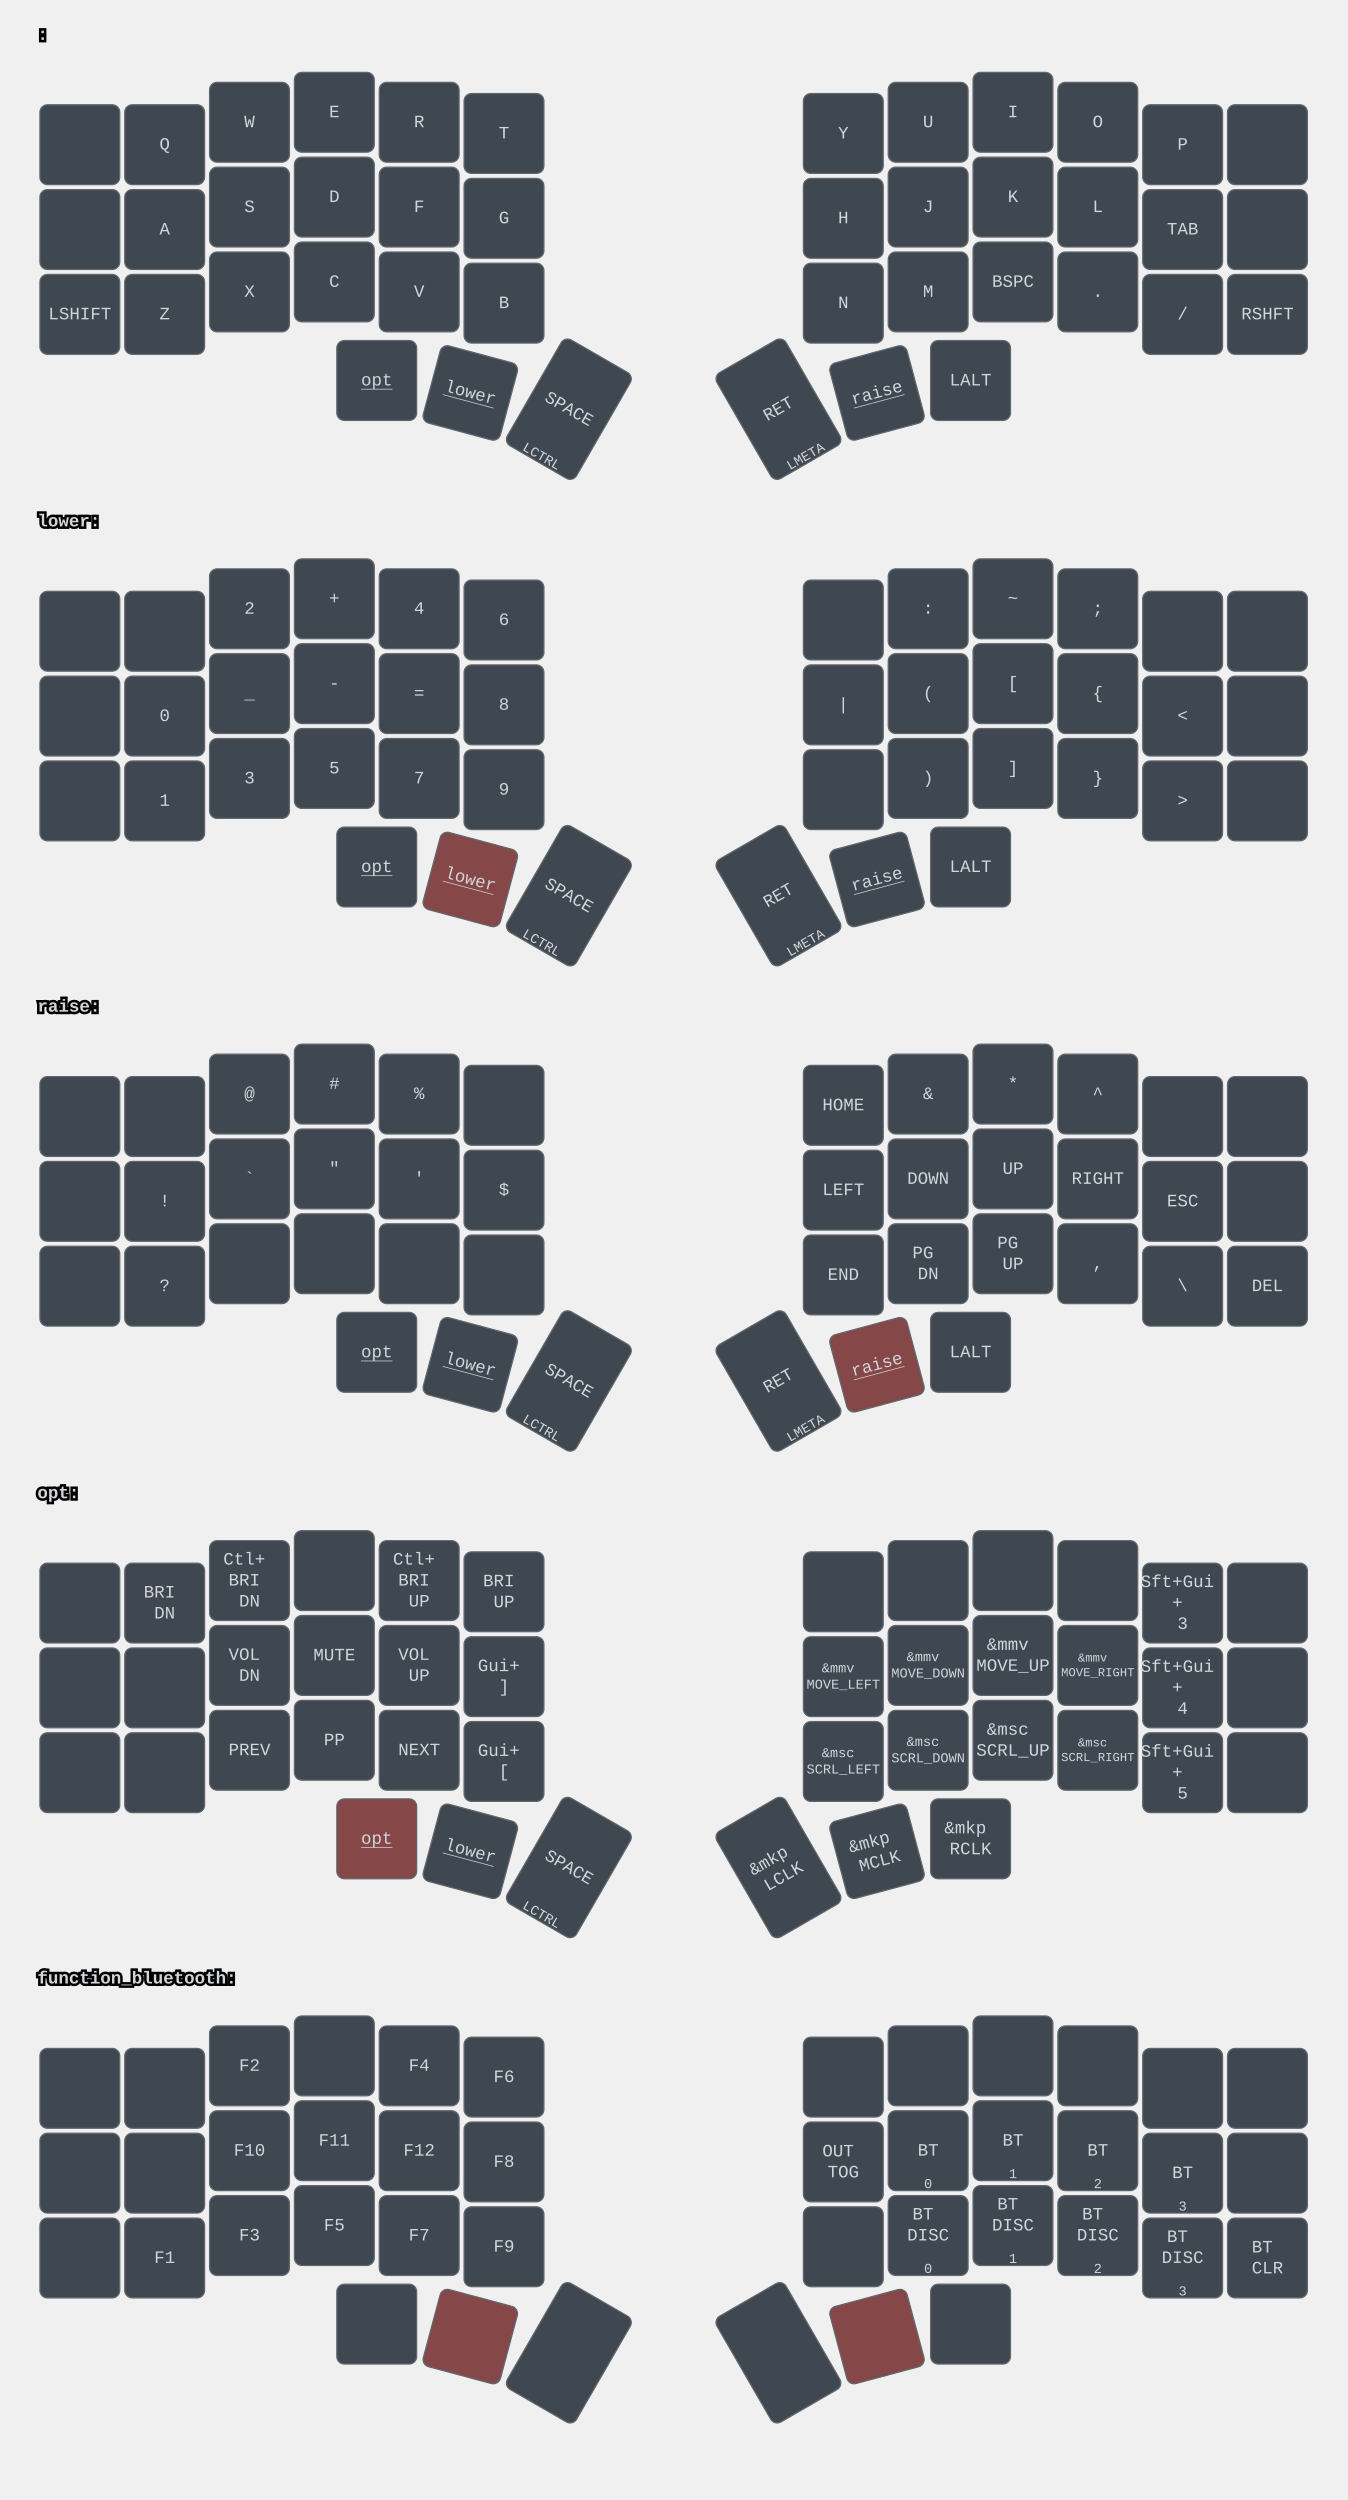
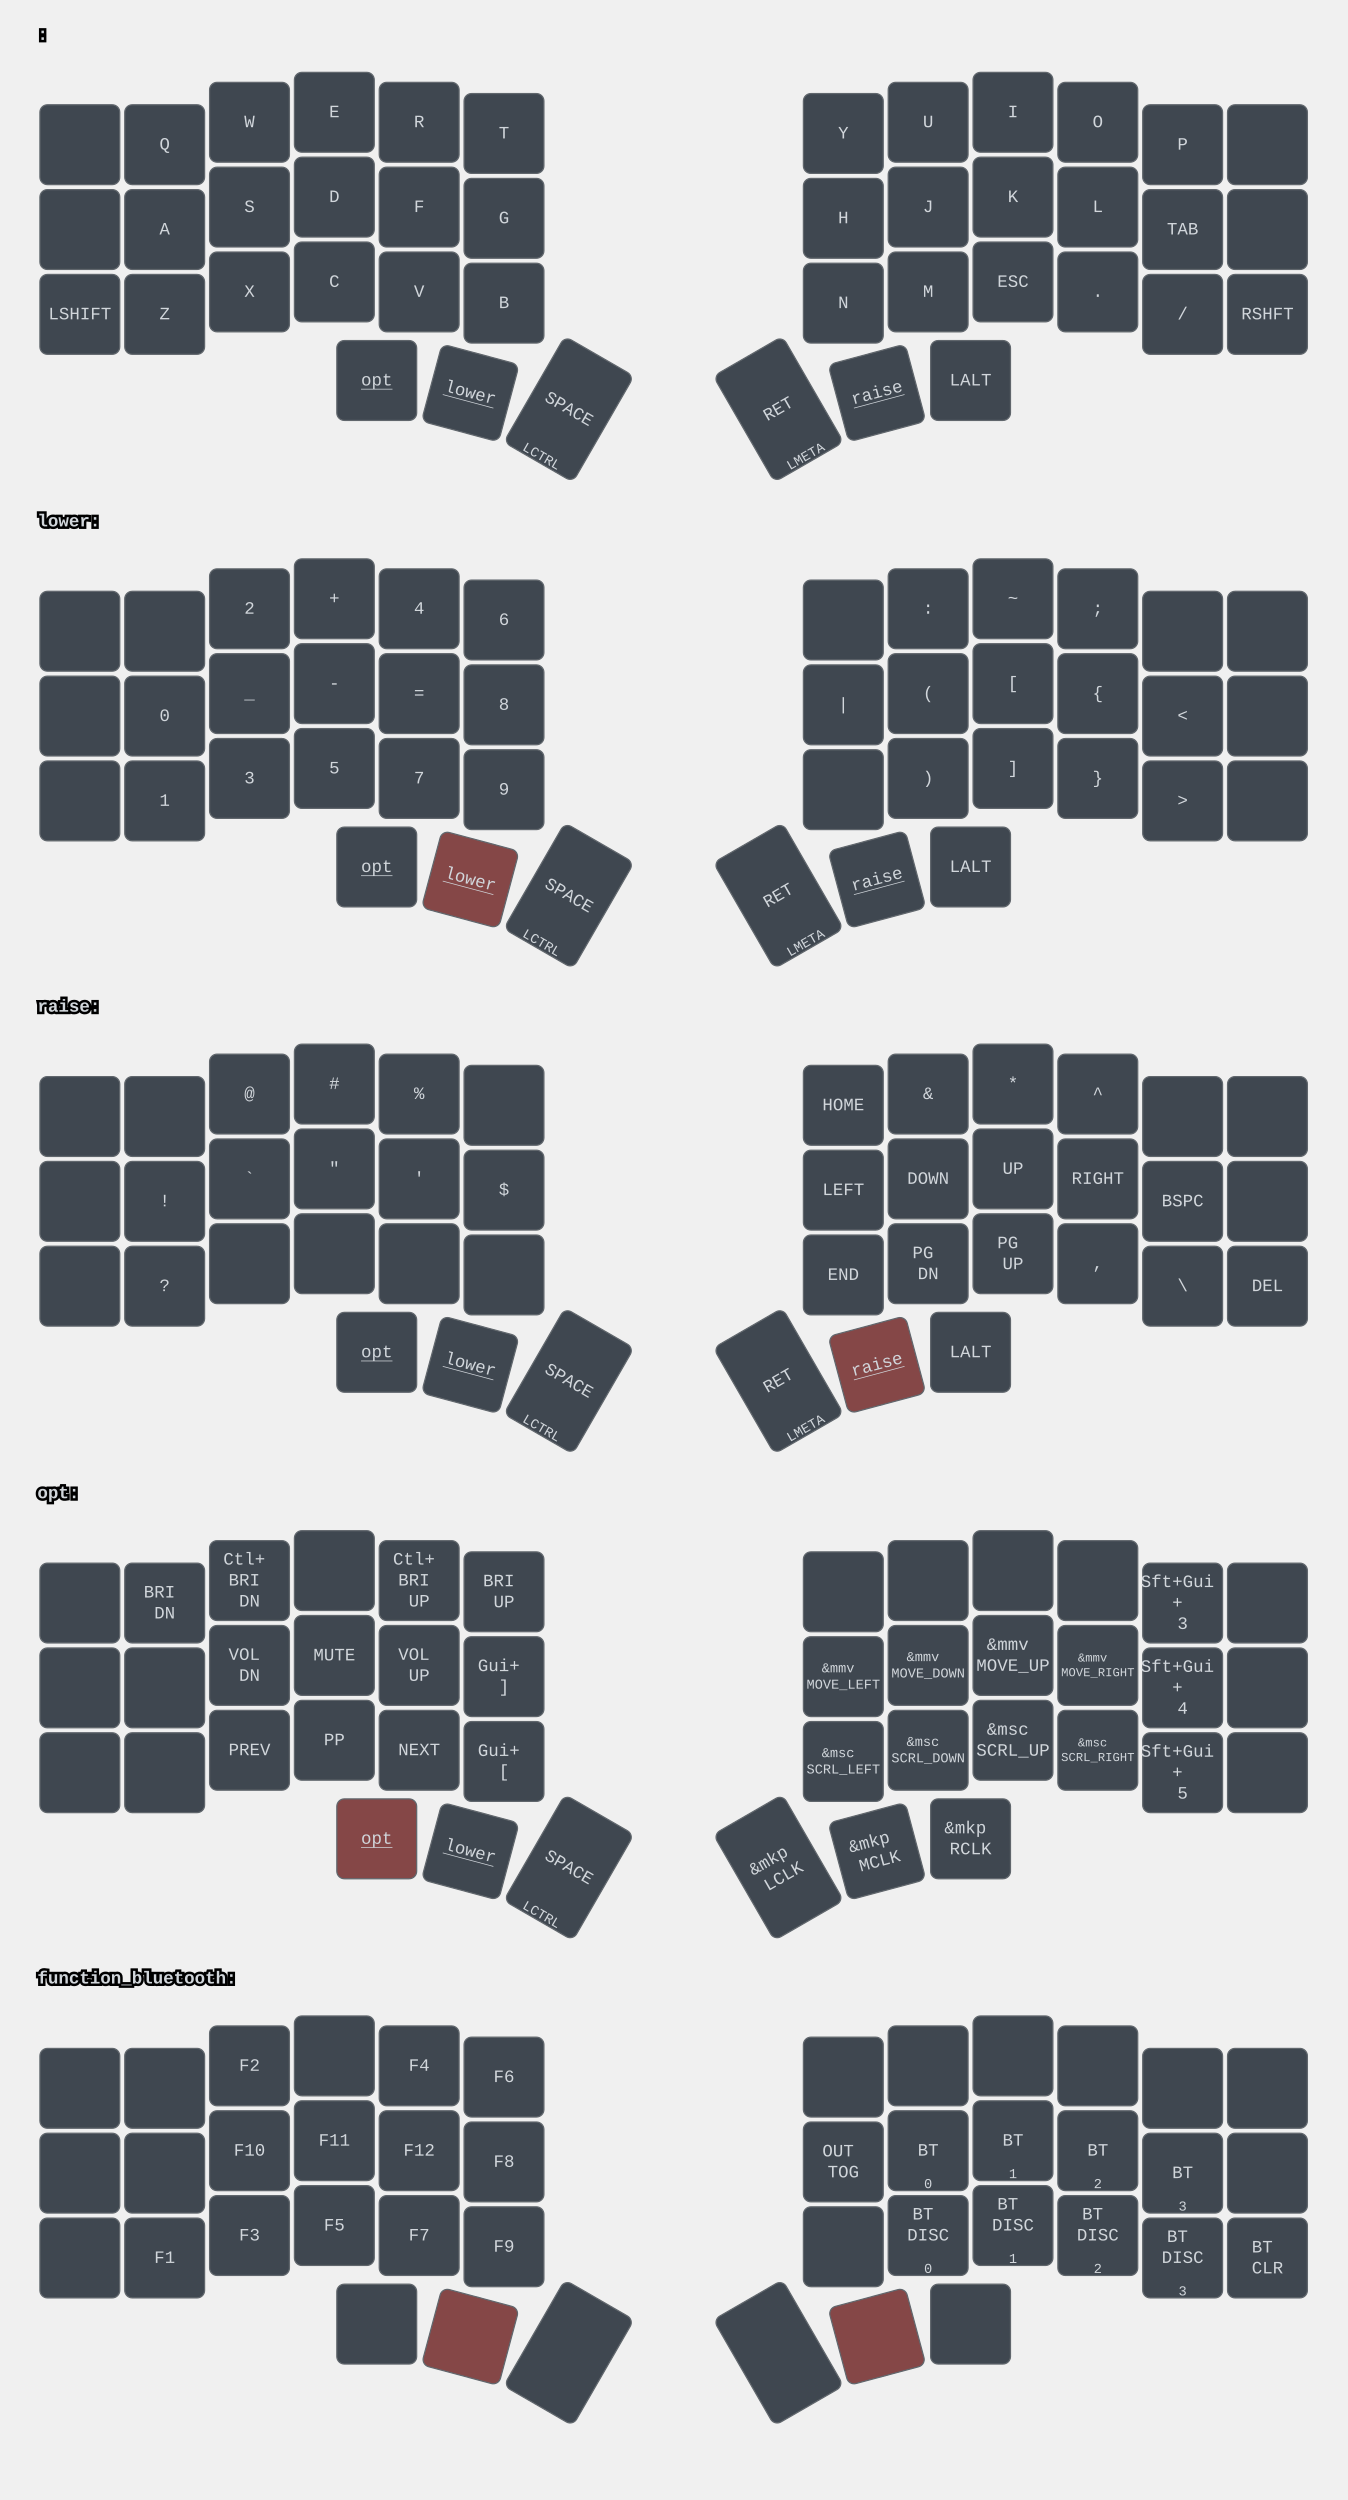
<svg xmlns="http://www.w3.org/2000/svg" width="1080" height="2004" viewBox="0 0 1080 2004" class="keymap">
  <style>/* inherit to force styles through use tags */
svg path {
    fill: inherit;
}

/* font and background color specifications */
svg.keymap {
    font-family: SFMono-Regular,Consolas,Liberation Mono,Menlo,monospace;
    font-size: 14px;
    font-kerning: normal;
    text-rendering: optimizeLegibility;
    fill: #24292e;
}

/* default key styling */
rect.key {
    fill: #f6f8fa;
}

rect.key, rect.combo {
    stroke: #c9cccf;
    stroke-width: 1;
}

/* default key side styling, only used is draw_key_sides is set */
rect.side {
    filter: brightness(90%);
}

/* color accent for combo boxes */
rect.combo, rect.combo-separate {
    fill: #cdf;
}

/* color accent for held keys */
rect.held, rect.combo.held {
    fill: #fdd;
}

/* color accent for ghost (optional) keys */
rect.ghost, rect.combo.ghost {
    stroke-dasharray: 4, 4;
    stroke-width: 2;
}

text {
    text-anchor: middle;
    dominant-baseline: middle;
}

/* styling for layer labels */
text.label {
    font-weight: bold;
    text-anchor: start;
    stroke: white;
    stroke-width: 4;
    paint-order: stroke;
}

/* styling for optional footer */
text.footer {
    text-anchor: end;
    dominant-baseline: auto;
    stroke: white;
    stroke-width: 4;
    paint-order: stroke;
}

/* styling for combo tap, and key non-tap label text */
text.combo, text.hold, text.shifted, text.left, text.right {
    font-size: 11px;
}

text.hold {
    text-anchor: middle;
    dominant-baseline: auto;
}

text.shifted {
    text-anchor: middle;
    dominant-baseline: hanging;
}

text.left {
    text-anchor: start;
}

text.right {
    text-anchor: end;
}

text.layer-activator {
    text-decoration: underline;
}

/* styling for hold/shifted label text in combo box */
text.combo.hold, text.combo.shifted, text.combo.left, text.combo.right {
    font-size: 8px;
}

/* lighter symbol for transparent keys */
text.trans {
    fill: #7b7e81;
}

/* styling for combo dendrons */
path.combo {
    stroke-width: 1;
    stroke: gray;
    fill: none;
}

/* Start Tabler Icons Cleanup */
/* cannot use height/width with glyphs */
.icon-tabler &gt; path {
    fill: inherit;
    stroke: inherit;
    stroke-width: 2;
}
/* hide tabler's default box */
.icon-tabler &gt; path[stroke="none"][fill="none"] {
    visibility: hidden;
}
/* End Tabler Icons Cleanup */

svg.keymap { fill: #d1d6db; }
rect.key { fill: #3f4750; }
rect.key, rect.combo { stroke: #60666c; }
rect.combo, rect.combo-separate { fill: #1f3d7a; }
rect.held, rect.combo.held { fill: #854747; }
text.label, text.footer { stroke: black; }
text.trans { fill: #7e8184; }
path.combo { stroke: #7f7f7f; }
</style>
  <g transform="translate(30, 0)" class="layer- ">
    <text x="0" y="28" class="label" id="x_x"> :</text>
    <g transform="translate(0, 56)">
      <g transform="translate(34, 60)" class="key keypos-0">
        <rect rx="6" ry="6" x="-32" y="-32" width="64" height="64" class="key" />
      </g>
      <g transform="translate(102, 60)" class="key keypos-1">
        <rect rx="6" ry="6" x="-32" y="-32" width="64" height="64" class="key" />
        <text x="0" y="0" class="key tap">Q</text>
      </g>
      <g transform="translate(170, 42)" class="key keypos-2">
        <rect rx="6" ry="6" x="-32" y="-32" width="64" height="64" class="key" />
        <text x="0" y="0" class="key tap">W</text>
      </g>
      <g transform="translate(238, 34)" class="key keypos-3">
        <rect rx="6" ry="6" x="-32" y="-32" width="64" height="64" class="key" />
        <text x="0" y="0" class="key tap">E</text>
      </g>
      <g transform="translate(306, 42)" class="key keypos-4">
        <rect rx="6" ry="6" x="-32" y="-32" width="64" height="64" class="key" />
        <text x="0" y="0" class="key tap">R</text>
      </g>
      <g transform="translate(374, 51)" class="key keypos-5">
        <rect rx="6" ry="6" x="-32" y="-32" width="64" height="64" class="key" />
        <text x="0" y="0" class="key tap">T</text>
      </g>
      <g transform="translate(646, 51)" class="key keypos-6">
        <rect rx="6" ry="6" x="-32" y="-32" width="64" height="64" class="key" />
        <text x="0" y="0" class="key tap">Y</text>
      </g>
      <g transform="translate(714, 42)" class="key keypos-7">
        <rect rx="6" ry="6" x="-32" y="-32" width="64" height="64" class="key" />
        <text x="0" y="0" class="key tap">U</text>
      </g>
      <g transform="translate(782, 34)" class="key keypos-8">
        <rect rx="6" ry="6" x="-32" y="-32" width="64" height="64" class="key" />
        <text x="0" y="0" class="key tap">I</text>
      </g>
      <g transform="translate(850, 42)" class="key keypos-9">
        <rect rx="6" ry="6" x="-32" y="-32" width="64" height="64" class="key" />
        <text x="0" y="0" class="key tap">O</text>
      </g>
      <g transform="translate(918, 60)" class="key keypos-10">
        <rect rx="6" ry="6" x="-32" y="-32" width="64" height="64" class="key" />
        <text x="0" y="0" class="key tap">P</text>
      </g>
      <g transform="translate(986, 60)" class="key keypos-11">
        <rect rx="6" ry="6" x="-32" y="-32" width="64" height="64" class="key" />
      </g>
      <g transform="translate(34, 128)" class="key keypos-12">
        <rect rx="6" ry="6" x="-32" y="-32" width="64" height="64" class="key" />
      </g>
      <g transform="translate(102, 128)" class="key keypos-13">
        <rect rx="6" ry="6" x="-32" y="-32" width="64" height="64" class="key" />
        <text x="0" y="0" class="key tap">A</text>
      </g>
      <g transform="translate(170, 110)" class="key keypos-14">
        <rect rx="6" ry="6" x="-32" y="-32" width="64" height="64" class="key" />
        <text x="0" y="0" class="key tap">S</text>
      </g>
      <g transform="translate(238, 102)" class="key keypos-15">
        <rect rx="6" ry="6" x="-32" y="-32" width="64" height="64" class="key" />
        <text x="0" y="0" class="key tap">D</text>
      </g>
      <g transform="translate(306, 110)" class="key keypos-16">
        <rect rx="6" ry="6" x="-32" y="-32" width="64" height="64" class="key" />
        <text x="0" y="0" class="key tap">F</text>
      </g>
      <g transform="translate(374, 119)" class="key keypos-17">
        <rect rx="6" ry="6" x="-32" y="-32" width="64" height="64" class="key" />
        <text x="0" y="0" class="key tap">G</text>
      </g>
      <g transform="translate(646, 119)" class="key keypos-18">
        <rect rx="6" ry="6" x="-32" y="-32" width="64" height="64" class="key" />
        <text x="0" y="0" class="key tap">H</text>
      </g>
      <g transform="translate(714, 110)" class="key keypos-19">
        <rect rx="6" ry="6" x="-32" y="-32" width="64" height="64" class="key" />
        <text x="0" y="0" class="key tap">J</text>
      </g>
      <g transform="translate(782, 102)" class="key keypos-20">
        <rect rx="6" ry="6" x="-32" y="-32" width="64" height="64" class="key" />
        <text x="0" y="0" class="key tap">K</text>
      </g>
      <g transform="translate(850, 110)" class="key keypos-21">
        <rect rx="6" ry="6" x="-32" y="-32" width="64" height="64" class="key" />
        <text x="0" y="0" class="key tap">L</text>
      </g>
      <g transform="translate(918, 128)" class="key keypos-22">
        <rect rx="6" ry="6" x="-32" y="-32" width="64" height="64" class="key" />
        <text x="0" y="0" class="key tap">TAB</text>
      </g>
      <g transform="translate(986, 128)" class="key keypos-23">
        <rect rx="6" ry="6" x="-32" y="-32" width="64" height="64" class="key" />
      </g>
      <g transform="translate(34, 196)" class="key keypos-24">
        <rect rx="6" ry="6" x="-32" y="-32" width="64" height="64" class="key" />
        <text x="0" y="0" class="key tap">LSHIFT</text>
      </g>
      <g transform="translate(102, 196)" class="key keypos-25">
        <rect rx="6" ry="6" x="-32" y="-32" width="64" height="64" class="key" />
        <text x="0" y="0" class="key tap">Z</text>
      </g>
      <g transform="translate(170, 178)" class="key keypos-26">
        <rect rx="6" ry="6" x="-32" y="-32" width="64" height="64" class="key" />
        <text x="0" y="0" class="key tap">X</text>
      </g>
      <g transform="translate(238, 170)" class="key keypos-27">
        <rect rx="6" ry="6" x="-32" y="-32" width="64" height="64" class="key" />
        <text x="0" y="0" class="key tap">C</text>
      </g>
      <g transform="translate(306, 178)" class="key keypos-28">
        <rect rx="6" ry="6" x="-32" y="-32" width="64" height="64" class="key" />
        <text x="0" y="0" class="key tap">V</text>
      </g>
      <g transform="translate(374, 187)" class="key keypos-29">
        <rect rx="6" ry="6" x="-32" y="-32" width="64" height="64" class="key" />
        <text x="0" y="0" class="key tap">B</text>
      </g>
      <g transform="translate(646, 187)" class="key keypos-30">
        <rect rx="6" ry="6" x="-32" y="-32" width="64" height="64" class="key" />
        <text x="0" y="0" class="key tap">N</text>
      </g>
      <g transform="translate(714, 178)" class="key keypos-31">
        <rect rx="6" ry="6" x="-32" y="-32" width="64" height="64" class="key" />
        <text x="0" y="0" class="key tap">M</text>
      </g>
      <g transform="translate(782, 170)" class="key keypos-32">
        <rect rx="6" ry="6" x="-32" y="-32" width="64" height="64" class="key" />
-         <text x="0" y="0" class="key tap">BSPC</text>
+         <text x="0" y="0" class="key tap">ESC</text>
      </g>
      <g transform="translate(850, 178)" class="key keypos-33">
        <rect rx="6" ry="6" x="-32" y="-32" width="64" height="64" class="key" />
        <text x="0" y="0" class="key tap">.</text>
      </g>
      <g transform="translate(918, 196)" class="key keypos-34">
        <rect rx="6" ry="6" x="-32" y="-32" width="64" height="64" class="key" />
        <text x="0" y="0" class="key tap">/</text>
      </g>
      <g transform="translate(986, 196)" class="key keypos-35">
        <rect rx="6" ry="6" x="-32" y="-32" width="64" height="64" class="key" />
        <text x="0" y="0" class="key tap">RSHFT</text>
      </g>
      <g transform="translate(272, 249)" class="key keypos-36">
        <rect rx="6" ry="6" x="-32" y="-32" width="64" height="64" class="key" />
        <a href="#opt">
          <text x="0" y="0" class="key tap layer-activator">opt</text>
        </a>
      </g>
      <g transform="translate(347, 259) rotate(15.0)" class="key keypos-37">
        <rect rx="6" ry="6" x="-32" y="-32" width="64" height="64" class="key" />
        <a href="#lower">
          <text x="0" y="0" class="key tap layer-activator">lower</text>
        </a>
      </g>
      <g transform="translate(426, 272) rotate(30.0)" class="key keypos-38">
        <rect rx="6" ry="6" x="-32" y="-49" width="64" height="98" class="key" />
        <text x="0" y="0" class="key tap">SPACE</text>
        <text x="0" y="47" class="key hold">LCTRL</text>
      </g>
      <g transform="translate(594, 272) rotate(-30.0)" class="key keypos-39">
        <rect rx="6" ry="6" x="-32" y="-49" width="64" height="98" class="key" />
        <text x="0" y="0" class="key tap">RET</text>
        <text x="0" y="47" class="key hold">LMETA</text>
      </g>
      <g transform="translate(673, 259) rotate(-15.0)" class="key keypos-40">
        <rect rx="6" ry="6" x="-32" y="-32" width="64" height="64" class="key" />
        <a href="#raise">
          <text x="0" y="0" class="key tap layer-activator">raise</text>
        </a>
      </g>
      <g transform="translate(748, 249)" class="key keypos-41">
        <rect rx="6" ry="6" x="-32" y="-32" width="64" height="64" class="key" />
        <text x="0" y="0" class="key tap">LALT</text>
      </g>
    </g>
  </g>
  <g transform="translate(30, 390)" class="layer-lower">
    <text x="0" y="28" class="label" id="lower">lower:</text>
    <g transform="translate(0, 56)">
      <g transform="translate(34, 60)" class="key keypos-0">
        <rect rx="6" ry="6" x="-32" y="-32" width="64" height="64" class="key" />
      </g>
      <g transform="translate(102, 60)" class="key keypos-1">
        <rect rx="6" ry="6" x="-32" y="-32" width="64" height="64" class="key" />
      </g>
      <g transform="translate(170, 42)" class="key keypos-2">
        <rect rx="6" ry="6" x="-32" y="-32" width="64" height="64" class="key" />
        <text x="0" y="0" class="key tap">2</text>
      </g>
      <g transform="translate(238, 34)" class="key keypos-3">
        <rect rx="6" ry="6" x="-32" y="-32" width="64" height="64" class="key" />
        <text x="0" y="0" class="key tap">+</text>
      </g>
      <g transform="translate(306, 42)" class="key keypos-4">
        <rect rx="6" ry="6" x="-32" y="-32" width="64" height="64" class="key" />
        <text x="0" y="0" class="key tap">4</text>
      </g>
      <g transform="translate(374, 51)" class="key keypos-5">
        <rect rx="6" ry="6" x="-32" y="-32" width="64" height="64" class="key" />
        <text x="0" y="0" class="key tap">6</text>
      </g>
      <g transform="translate(646, 51)" class="key keypos-6">
        <rect rx="6" ry="6" x="-32" y="-32" width="64" height="64" class="key" />
      </g>
      <g transform="translate(714, 42)" class="key keypos-7">
        <rect rx="6" ry="6" x="-32" y="-32" width="64" height="64" class="key" />
        <text x="0" y="0" class="key tap">:</text>
      </g>
      <g transform="translate(782, 34)" class="key keypos-8">
        <rect rx="6" ry="6" x="-32" y="-32" width="64" height="64" class="key" />
        <text x="0" y="0" class="key tap">~</text>
      </g>
      <g transform="translate(850, 42)" class="key keypos-9">
        <rect rx="6" ry="6" x="-32" y="-32" width="64" height="64" class="key" />
        <text x="0" y="0" class="key tap">;</text>
      </g>
      <g transform="translate(918, 60)" class="key keypos-10">
        <rect rx="6" ry="6" x="-32" y="-32" width="64" height="64" class="key" />
      </g>
      <g transform="translate(986, 60)" class="key keypos-11">
        <rect rx="6" ry="6" x="-32" y="-32" width="64" height="64" class="key" />
      </g>
      <g transform="translate(34, 128)" class="key keypos-12">
        <rect rx="6" ry="6" x="-32" y="-32" width="64" height="64" class="key" />
      </g>
      <g transform="translate(102, 128)" class="key keypos-13">
        <rect rx="6" ry="6" x="-32" y="-32" width="64" height="64" class="key" />
        <text x="0" y="0" class="key tap">0</text>
      </g>
      <g transform="translate(170, 110)" class="key keypos-14">
        <rect rx="6" ry="6" x="-32" y="-32" width="64" height="64" class="key" />
        <text x="0" y="0" class="key tap">_</text>
      </g>
      <g transform="translate(238, 102)" class="key keypos-15">
        <rect rx="6" ry="6" x="-32" y="-32" width="64" height="64" class="key" />
        <text x="0" y="0" class="key tap">-</text>
      </g>
      <g transform="translate(306, 110)" class="key keypos-16">
        <rect rx="6" ry="6" x="-32" y="-32" width="64" height="64" class="key" />
        <text x="0" y="0" class="key tap">=</text>
      </g>
      <g transform="translate(374, 119)" class="key keypos-17">
        <rect rx="6" ry="6" x="-32" y="-32" width="64" height="64" class="key" />
        <text x="0" y="0" class="key tap">8</text>
      </g>
      <g transform="translate(646, 119)" class="key keypos-18">
        <rect rx="6" ry="6" x="-32" y="-32" width="64" height="64" class="key" />
        <text x="0" y="0" class="key tap">|</text>
      </g>
      <g transform="translate(714, 110)" class="key keypos-19">
        <rect rx="6" ry="6" x="-32" y="-32" width="64" height="64" class="key" />
        <text x="0" y="0" class="key tap">(</text>
      </g>
      <g transform="translate(782, 102)" class="key keypos-20">
        <rect rx="6" ry="6" x="-32" y="-32" width="64" height="64" class="key" />
        <text x="0" y="0" class="key tap">[</text>
      </g>
      <g transform="translate(850, 110)" class="key keypos-21">
        <rect rx="6" ry="6" x="-32" y="-32" width="64" height="64" class="key" />
        <text x="0" y="0" class="key tap">{</text>
      </g>
      <g transform="translate(918, 128)" class="key keypos-22">
        <rect rx="6" ry="6" x="-32" y="-32" width="64" height="64" class="key" />
        <text x="0" y="0" class="key tap">&lt;</text>
      </g>
      <g transform="translate(986, 128)" class="key keypos-23">
        <rect rx="6" ry="6" x="-32" y="-32" width="64" height="64" class="key" />
      </g>
      <g transform="translate(34, 196)" class="key keypos-24">
        <rect rx="6" ry="6" x="-32" y="-32" width="64" height="64" class="key" />
      </g>
      <g transform="translate(102, 196)" class="key keypos-25">
        <rect rx="6" ry="6" x="-32" y="-32" width="64" height="64" class="key" />
        <text x="0" y="0" class="key tap">1</text>
      </g>
      <g transform="translate(170, 178)" class="key keypos-26">
        <rect rx="6" ry="6" x="-32" y="-32" width="64" height="64" class="key" />
        <text x="0" y="0" class="key tap">3</text>
      </g>
      <g transform="translate(238, 170)" class="key keypos-27">
        <rect rx="6" ry="6" x="-32" y="-32" width="64" height="64" class="key" />
        <text x="0" y="0" class="key tap">5</text>
      </g>
      <g transform="translate(306, 178)" class="key keypos-28">
        <rect rx="6" ry="6" x="-32" y="-32" width="64" height="64" class="key" />
        <text x="0" y="0" class="key tap">7</text>
      </g>
      <g transform="translate(374, 187)" class="key keypos-29">
        <rect rx="6" ry="6" x="-32" y="-32" width="64" height="64" class="key" />
        <text x="0" y="0" class="key tap">9</text>
      </g>
      <g transform="translate(646, 187)" class="key keypos-30">
        <rect rx="6" ry="6" x="-32" y="-32" width="64" height="64" class="key" />
      </g>
      <g transform="translate(714, 178)" class="key keypos-31">
        <rect rx="6" ry="6" x="-32" y="-32" width="64" height="64" class="key" />
        <text x="0" y="0" class="key tap">)</text>
      </g>
      <g transform="translate(782, 170)" class="key keypos-32">
        <rect rx="6" ry="6" x="-32" y="-32" width="64" height="64" class="key" />
        <text x="0" y="0" class="key tap">]</text>
      </g>
      <g transform="translate(850, 178)" class="key keypos-33">
        <rect rx="6" ry="6" x="-32" y="-32" width="64" height="64" class="key" />
        <text x="0" y="0" class="key tap">}</text>
      </g>
      <g transform="translate(918, 196)" class="key keypos-34">
        <rect rx="6" ry="6" x="-32" y="-32" width="64" height="64" class="key" />
        <text x="0" y="0" class="key tap">&gt;</text>
      </g>
      <g transform="translate(986, 196)" class="key keypos-35">
        <rect rx="6" ry="6" x="-32" y="-32" width="64" height="64" class="key" />
      </g>
      <g transform="translate(272, 249)" class="key keypos-36">
        <rect rx="6" ry="6" x="-32" y="-32" width="64" height="64" class="key" />
        <a href="#opt">
          <text x="0" y="0" class="key tap layer-activator">opt</text>
        </a>
      </g>
      <g transform="translate(347, 259) rotate(15.0)" class="key held keypos-37">
        <rect rx="6" ry="6" x="-32" y="-32" width="64" height="64" class="key held" />
        <a href="#lower">
          <text x="0" y="0" class="key held tap layer-activator">lower</text>
        </a>
      </g>
      <g transform="translate(426, 272) rotate(30.0)" class="key keypos-38">
        <rect rx="6" ry="6" x="-32" y="-49" width="64" height="98" class="key" />
        <text x="0" y="0" class="key tap">SPACE</text>
        <text x="0" y="47" class="key hold">LCTRL</text>
      </g>
      <g transform="translate(594, 272) rotate(-30.0)" class="key keypos-39">
        <rect rx="6" ry="6" x="-32" y="-49" width="64" height="98" class="key" />
        <text x="0" y="0" class="key tap">RET</text>
        <text x="0" y="47" class="key hold">LMETA</text>
      </g>
      <g transform="translate(673, 259) rotate(-15.0)" class="key keypos-40">
        <rect rx="6" ry="6" x="-32" y="-32" width="64" height="64" class="key" />
        <a href="#raise">
          <text x="0" y="0" class="key tap layer-activator">raise</text>
        </a>
      </g>
      <g transform="translate(748, 249)" class="key keypos-41">
        <rect rx="6" ry="6" x="-32" y="-32" width="64" height="64" class="key" />
        <text x="0" y="0" class="key tap">LALT</text>
      </g>
    </g>
  </g>
  <g transform="translate(30, 779)" class="layer-raise">
    <text x="0" y="28" class="label" id="raise">raise:</text>
    <g transform="translate(0, 56)">
      <g transform="translate(34, 60)" class="key keypos-0">
        <rect rx="6" ry="6" x="-32" y="-32" width="64" height="64" class="key" />
      </g>
      <g transform="translate(102, 60)" class="key keypos-1">
        <rect rx="6" ry="6" x="-32" y="-32" width="64" height="64" class="key" />
      </g>
      <g transform="translate(170, 42)" class="key keypos-2">
        <rect rx="6" ry="6" x="-32" y="-32" width="64" height="64" class="key" />
        <text x="0" y="0" class="key tap">@</text>
      </g>
      <g transform="translate(238, 34)" class="key keypos-3">
        <rect rx="6" ry="6" x="-32" y="-32" width="64" height="64" class="key" />
        <text x="0" y="0" class="key tap">#</text>
      </g>
      <g transform="translate(306, 42)" class="key keypos-4">
        <rect rx="6" ry="6" x="-32" y="-32" width="64" height="64" class="key" />
        <text x="0" y="0" class="key tap">%</text>
      </g>
      <g transform="translate(374, 51)" class="key keypos-5">
        <rect rx="6" ry="6" x="-32" y="-32" width="64" height="64" class="key" />
      </g>
      <g transform="translate(646, 51)" class="key keypos-6">
        <rect rx="6" ry="6" x="-32" y="-32" width="64" height="64" class="key" />
        <text x="0" y="0" class="key tap">HOME</text>
      </g>
      <g transform="translate(714, 42)" class="key keypos-7">
        <rect rx="6" ry="6" x="-32" y="-32" width="64" height="64" class="key" />
        <text x="0" y="0" class="key tap">&amp;</text>
      </g>
      <g transform="translate(782, 34)" class="key keypos-8">
        <rect rx="6" ry="6" x="-32" y="-32" width="64" height="64" class="key" />
        <text x="0" y="0" class="key tap">*</text>
      </g>
      <g transform="translate(850, 42)" class="key keypos-9">
        <rect rx="6" ry="6" x="-32" y="-32" width="64" height="64" class="key" />
        <text x="0" y="0" class="key tap">^</text>
      </g>
      <g transform="translate(918, 60)" class="key keypos-10">
        <rect rx="6" ry="6" x="-32" y="-32" width="64" height="64" class="key" />
      </g>
      <g transform="translate(986, 60)" class="key keypos-11">
        <rect rx="6" ry="6" x="-32" y="-32" width="64" height="64" class="key" />
      </g>
      <g transform="translate(34, 128)" class="key keypos-12">
        <rect rx="6" ry="6" x="-32" y="-32" width="64" height="64" class="key" />
      </g>
      <g transform="translate(102, 128)" class="key keypos-13">
        <rect rx="6" ry="6" x="-32" y="-32" width="64" height="64" class="key" />
        <text x="0" y="0" class="key tap">!</text>
      </g>
      <g transform="translate(170, 110)" class="key keypos-14">
        <rect rx="6" ry="6" x="-32" y="-32" width="64" height="64" class="key" />
        <text x="0" y="0" class="key tap">`</text>
      </g>
      <g transform="translate(238, 102)" class="key keypos-15">
        <rect rx="6" ry="6" x="-32" y="-32" width="64" height="64" class="key" />
        <text x="0" y="0" class="key tap">"</text>
      </g>
      <g transform="translate(306, 110)" class="key keypos-16">
        <rect rx="6" ry="6" x="-32" y="-32" width="64" height="64" class="key" />
        <text x="0" y="0" class="key tap">'</text>
      </g>
      <g transform="translate(374, 119)" class="key keypos-17">
        <rect rx="6" ry="6" x="-32" y="-32" width="64" height="64" class="key" />
        <text x="0" y="0" class="key tap">$</text>
      </g>
      <g transform="translate(646, 119)" class="key keypos-18">
        <rect rx="6" ry="6" x="-32" y="-32" width="64" height="64" class="key" />
        <text x="0" y="0" class="key tap">LEFT</text>
      </g>
      <g transform="translate(714, 110)" class="key keypos-19">
        <rect rx="6" ry="6" x="-32" y="-32" width="64" height="64" class="key" />
        <text x="0" y="0" class="key tap">DOWN</text>
      </g>
      <g transform="translate(782, 102)" class="key keypos-20">
        <rect rx="6" ry="6" x="-32" y="-32" width="64" height="64" class="key" />
        <text x="0" y="0" class="key tap">UP</text>
      </g>
      <g transform="translate(850, 110)" class="key keypos-21">
        <rect rx="6" ry="6" x="-32" y="-32" width="64" height="64" class="key" />
        <text x="0" y="0" class="key tap">RIGHT</text>
      </g>
      <g transform="translate(918, 128)" class="key keypos-22">
        <rect rx="6" ry="6" x="-32" y="-32" width="64" height="64" class="key" />
-         <text x="0" y="0" class="key tap">ESC</text>
+         <text x="0" y="0" class="key tap">BSPC</text>
      </g>
      <g transform="translate(986, 128)" class="key keypos-23">
        <rect rx="6" ry="6" x="-32" y="-32" width="64" height="64" class="key" />
      </g>
      <g transform="translate(34, 196)" class="key keypos-24">
        <rect rx="6" ry="6" x="-32" y="-32" width="64" height="64" class="key" />
      </g>
      <g transform="translate(102, 196)" class="key keypos-25">
        <rect rx="6" ry="6" x="-32" y="-32" width="64" height="64" class="key" />
        <text x="0" y="0" class="key tap">?</text>
      </g>
      <g transform="translate(170, 178)" class="key keypos-26">
        <rect rx="6" ry="6" x="-32" y="-32" width="64" height="64" class="key" />
      </g>
      <g transform="translate(238, 170)" class="key keypos-27">
        <rect rx="6" ry="6" x="-32" y="-32" width="64" height="64" class="key" />
      </g>
      <g transform="translate(306, 178)" class="key keypos-28">
        <rect rx="6" ry="6" x="-32" y="-32" width="64" height="64" class="key" />
      </g>
      <g transform="translate(374, 187)" class="key keypos-29">
        <rect rx="6" ry="6" x="-32" y="-32" width="64" height="64" class="key" />
      </g>
      <g transform="translate(646, 187)" class="key keypos-30">
        <rect rx="6" ry="6" x="-32" y="-32" width="64" height="64" class="key" />
        <text x="0" y="0" class="key tap">END</text>
      </g>
      <g transform="translate(714, 178)" class="key keypos-31">
        <rect rx="6" ry="6" x="-32" y="-32" width="64" height="64" class="key" />
        <text x="0" y="0" class="key tap">
          <tspan x="0" dy="-0.6em">PG</tspan>
          <tspan x="0" dy="1.2em">DN</tspan>
        </text>
      </g>
      <g transform="translate(782, 170)" class="key keypos-32">
        <rect rx="6" ry="6" x="-32" y="-32" width="64" height="64" class="key" />
        <text x="0" y="0" class="key tap">
          <tspan x="0" dy="-0.6em">PG</tspan>
          <tspan x="0" dy="1.2em">UP</tspan>
        </text>
      </g>
      <g transform="translate(850, 178)" class="key keypos-33">
        <rect rx="6" ry="6" x="-32" y="-32" width="64" height="64" class="key" />
        <text x="0" y="0" class="key tap">,</text>
      </g>
      <g transform="translate(918, 196)" class="key keypos-34">
        <rect rx="6" ry="6" x="-32" y="-32" width="64" height="64" class="key" />
        <text x="0" y="0" class="key tap">\</text>
      </g>
      <g transform="translate(986, 196)" class="key keypos-35">
        <rect rx="6" ry="6" x="-32" y="-32" width="64" height="64" class="key" />
        <text x="0" y="0" class="key tap">DEL</text>
      </g>
      <g transform="translate(272, 249)" class="key keypos-36">
        <rect rx="6" ry="6" x="-32" y="-32" width="64" height="64" class="key" />
        <a href="#opt">
          <text x="0" y="0" class="key tap layer-activator">opt</text>
        </a>
      </g>
      <g transform="translate(347, 259) rotate(15.0)" class="key keypos-37">
        <rect rx="6" ry="6" x="-32" y="-32" width="64" height="64" class="key" />
        <a href="#lower">
          <text x="0" y="0" class="key tap layer-activator">lower</text>
        </a>
      </g>
      <g transform="translate(426, 272) rotate(30.0)" class="key keypos-38">
        <rect rx="6" ry="6" x="-32" y="-49" width="64" height="98" class="key" />
        <text x="0" y="0" class="key tap">SPACE</text>
        <text x="0" y="47" class="key hold">LCTRL</text>
      </g>
      <g transform="translate(594, 272) rotate(-30.0)" class="key keypos-39">
        <rect rx="6" ry="6" x="-32" y="-49" width="64" height="98" class="key" />
        <text x="0" y="0" class="key tap">RET</text>
        <text x="0" y="47" class="key hold">LMETA</text>
      </g>
      <g transform="translate(673, 259) rotate(-15.0)" class="key held keypos-40">
        <rect rx="6" ry="6" x="-32" y="-32" width="64" height="64" class="key held" />
        <a href="#raise">
          <text x="0" y="0" class="key held tap layer-activator">raise</text>
        </a>
      </g>
      <g transform="translate(748, 249)" class="key keypos-41">
        <rect rx="6" ry="6" x="-32" y="-32" width="64" height="64" class="key" />
        <text x="0" y="0" class="key tap">LALT</text>
      </g>
    </g>
  </g>
  <g transform="translate(30, 1169)" class="layer-opt">
    <text x="0" y="28" class="label" id="opt">opt:</text>
    <g transform="translate(0, 56)">
      <g transform="translate(34, 60)" class="key keypos-0">
        <rect rx="6" ry="6" x="-32" y="-32" width="64" height="64" class="key" />
      </g>
      <g transform="translate(102, 60)" class="key keypos-1">
        <rect rx="6" ry="6" x="-32" y="-32" width="64" height="64" class="key" />
        <text x="0" y="0" class="key tap">
          <tspan x="0" dy="-0.6em">BRI</tspan>
          <tspan x="0" dy="1.2em">DN</tspan>
        </text>
      </g>
      <g transform="translate(170, 42)" class="key keypos-2">
        <rect rx="6" ry="6" x="-32" y="-32" width="64" height="64" class="key" />
        <text x="0" y="0" class="key tap">
          <tspan x="0" dy="-1.2em">Ctl+</tspan>
          <tspan x="0" dy="1.2em">BRI</tspan>
          <tspan x="0" dy="1.2em">DN</tspan>
        </text>
      </g>
      <g transform="translate(238, 34)" class="key keypos-3">
        <rect rx="6" ry="6" x="-32" y="-32" width="64" height="64" class="key" />
      </g>
      <g transform="translate(306, 42)" class="key keypos-4">
        <rect rx="6" ry="6" x="-32" y="-32" width="64" height="64" class="key" />
        <text x="0" y="0" class="key tap">
          <tspan x="0" dy="-1.2em">Ctl+</tspan>
          <tspan x="0" dy="1.2em">BRI</tspan>
          <tspan x="0" dy="1.2em">UP</tspan>
        </text>
      </g>
      <g transform="translate(374, 51)" class="key keypos-5">
        <rect rx="6" ry="6" x="-32" y="-32" width="64" height="64" class="key" />
        <text x="0" y="0" class="key tap">
          <tspan x="0" dy="-0.6em">BRI</tspan>
          <tspan x="0" dy="1.2em">UP</tspan>
        </text>
      </g>
      <g transform="translate(646, 51)" class="key keypos-6">
        <rect rx="6" ry="6" x="-32" y="-32" width="64" height="64" class="key" />
      </g>
      <g transform="translate(714, 42)" class="key keypos-7">
        <rect rx="6" ry="6" x="-32" y="-32" width="64" height="64" class="key" />
      </g>
      <g transform="translate(782, 34)" class="key keypos-8">
        <rect rx="6" ry="6" x="-32" y="-32" width="64" height="64" class="key" />
      </g>
      <g transform="translate(850, 42)" class="key keypos-9">
        <rect rx="6" ry="6" x="-32" y="-32" width="64" height="64" class="key" />
      </g>
      <g transform="translate(918, 60)" class="key keypos-10">
        <rect rx="6" ry="6" x="-32" y="-32" width="64" height="64" class="key" />
        <text x="0" y="0" class="key tap">
          <tspan x="0" dy="-1.2em">Sft+Gui</tspan>
          <tspan x="0" dy="1.2em">+</tspan>
          <tspan x="0" dy="1.2em">3</tspan>
        </text>
      </g>
      <g transform="translate(986, 60)" class="key keypos-11">
        <rect rx="6" ry="6" x="-32" y="-32" width="64" height="64" class="key" />
      </g>
      <g transform="translate(34, 128)" class="key keypos-12">
        <rect rx="6" ry="6" x="-32" y="-32" width="64" height="64" class="key" />
      </g>
      <g transform="translate(102, 128)" class="key keypos-13">
        <rect rx="6" ry="6" x="-32" y="-32" width="64" height="64" class="key" />
      </g>
      <g transform="translate(170, 110)" class="key keypos-14">
        <rect rx="6" ry="6" x="-32" y="-32" width="64" height="64" class="key" />
        <text x="0" y="0" class="key tap">
          <tspan x="0" dy="-0.6em">VOL</tspan>
          <tspan x="0" dy="1.2em">DN</tspan>
        </text>
      </g>
      <g transform="translate(238, 102)" class="key keypos-15">
        <rect rx="6" ry="6" x="-32" y="-32" width="64" height="64" class="key" />
        <text x="0" y="0" class="key tap">MUTE</text>
      </g>
      <g transform="translate(306, 110)" class="key keypos-16">
        <rect rx="6" ry="6" x="-32" y="-32" width="64" height="64" class="key" />
        <text x="0" y="0" class="key tap">
          <tspan x="0" dy="-0.6em">VOL</tspan>
          <tspan x="0" dy="1.2em">UP</tspan>
        </text>
      </g>
      <g transform="translate(374, 119)" class="key keypos-17">
        <rect rx="6" ry="6" x="-32" y="-32" width="64" height="64" class="key" />
        <text x="0" y="0" class="key tap">
          <tspan x="0" dy="-0.6em">Gui+</tspan>
          <tspan x="0" dy="1.2em">]</tspan>
        </text>
      </g>
      <g transform="translate(646, 119)" class="key keypos-18">
        <rect rx="6" ry="6" x="-32" y="-32" width="64" height="64" class="key" />
        <text x="0" y="0" class="key tap">
          <tspan x="0" dy="-0.6em" style="font-size: 78%">&amp;mmv</tspan>
          <tspan x="0" dy="1.2em" style="font-size: 78%">MOVE_LEFT</tspan>
        </text>
      </g>
      <g transform="translate(714, 110)" class="key keypos-19">
        <rect rx="6" ry="6" x="-32" y="-32" width="64" height="64" class="key" />
        <text x="0" y="0" class="key tap">
          <tspan x="0" dy="-0.6em" style="font-size: 78%">&amp;mmv</tspan>
          <tspan x="0" dy="1.2em" style="font-size: 78%">MOVE_DOWN</tspan>
        </text>
      </g>
      <g transform="translate(782, 102)" class="key keypos-20">
        <rect rx="6" ry="6" x="-32" y="-32" width="64" height="64" class="key" />
        <text x="0" y="0" class="key tap">
          <tspan x="0" dy="-0.6em">&amp;mmv</tspan>
          <tspan x="0" dy="1.2em">MOVE_UP</tspan>
        </text>
      </g>
      <g transform="translate(850, 110)" class="key keypos-21">
        <rect rx="6" ry="6" x="-32" y="-32" width="64" height="64" class="key" />
        <text x="0" y="0" class="key tap">
          <tspan x="0" dy="-0.6em" style="font-size: 70%">&amp;mmv</tspan>
          <tspan x="0" dy="1.2em" style="font-size: 70%">MOVE_RIGHT</tspan>
        </text>
      </g>
      <g transform="translate(918, 128)" class="key keypos-22">
        <rect rx="6" ry="6" x="-32" y="-32" width="64" height="64" class="key" />
        <text x="0" y="0" class="key tap">
          <tspan x="0" dy="-1.2em">Sft+Gui</tspan>
          <tspan x="0" dy="1.2em">+</tspan>
          <tspan x="0" dy="1.2em">4</tspan>
        </text>
      </g>
      <g transform="translate(986, 128)" class="key keypos-23">
        <rect rx="6" ry="6" x="-32" y="-32" width="64" height="64" class="key" />
      </g>
      <g transform="translate(34, 196)" class="key keypos-24">
        <rect rx="6" ry="6" x="-32" y="-32" width="64" height="64" class="key" />
      </g>
      <g transform="translate(102, 196)" class="key keypos-25">
        <rect rx="6" ry="6" x="-32" y="-32" width="64" height="64" class="key" />
      </g>
      <g transform="translate(170, 178)" class="key keypos-26">
        <rect rx="6" ry="6" x="-32" y="-32" width="64" height="64" class="key" />
        <text x="0" y="0" class="key tap">PREV</text>
      </g>
      <g transform="translate(238, 170)" class="key keypos-27">
        <rect rx="6" ry="6" x="-32" y="-32" width="64" height="64" class="key" />
        <text x="0" y="0" class="key tap">PP</text>
      </g>
      <g transform="translate(306, 178)" class="key keypos-28">
        <rect rx="6" ry="6" x="-32" y="-32" width="64" height="64" class="key" />
        <text x="0" y="0" class="key tap">NEXT</text>
      </g>
      <g transform="translate(374, 187)" class="key keypos-29">
        <rect rx="6" ry="6" x="-32" y="-32" width="64" height="64" class="key" />
        <text x="0" y="0" class="key tap">
          <tspan x="0" dy="-0.6em">Gui+</tspan>
          <tspan x="0" dy="1.2em">[</tspan>
        </text>
      </g>
      <g transform="translate(646, 187)" class="key keypos-30">
        <rect rx="6" ry="6" x="-32" y="-32" width="64" height="64" class="key" />
        <text x="0" y="0" class="key tap">
          <tspan x="0" dy="-0.6em" style="font-size: 78%">&amp;msc</tspan>
          <tspan x="0" dy="1.2em" style="font-size: 78%">SCRL_LEFT</tspan>
        </text>
      </g>
      <g transform="translate(714, 178)" class="key keypos-31">
        <rect rx="6" ry="6" x="-32" y="-32" width="64" height="64" class="key" />
        <text x="0" y="0" class="key tap">
          <tspan x="0" dy="-0.6em" style="font-size: 78%">&amp;msc</tspan>
          <tspan x="0" dy="1.2em" style="font-size: 78%">SCRL_DOWN</tspan>
        </text>
      </g>
      <g transform="translate(782, 170)" class="key keypos-32">
        <rect rx="6" ry="6" x="-32" y="-32" width="64" height="64" class="key" />
        <text x="0" y="0" class="key tap">
          <tspan x="0" dy="-0.6em">&amp;msc</tspan>
          <tspan x="0" dy="1.2em">SCRL_UP</tspan>
        </text>
      </g>
      <g transform="translate(850, 178)" class="key keypos-33">
        <rect rx="6" ry="6" x="-32" y="-32" width="64" height="64" class="key" />
        <text x="0" y="0" class="key tap">
          <tspan x="0" dy="-0.6em" style="font-size: 70%">&amp;msc</tspan>
          <tspan x="0" dy="1.2em" style="font-size: 70%">SCRL_RIGHT</tspan>
        </text>
      </g>
      <g transform="translate(918, 196)" class="key keypos-34">
        <rect rx="6" ry="6" x="-32" y="-32" width="64" height="64" class="key" />
        <text x="0" y="0" class="key tap">
          <tspan x="0" dy="-1.2em">Sft+Gui</tspan>
          <tspan x="0" dy="1.2em">+</tspan>
          <tspan x="0" dy="1.2em">5</tspan>
        </text>
      </g>
      <g transform="translate(986, 196)" class="key keypos-35">
        <rect rx="6" ry="6" x="-32" y="-32" width="64" height="64" class="key" />
      </g>
      <g transform="translate(272, 249)" class="key held keypos-36">
        <rect rx="6" ry="6" x="-32" y="-32" width="64" height="64" class="key held" />
        <a href="#opt">
          <text x="0" y="0" class="key held tap layer-activator">opt</text>
        </a>
      </g>
      <g transform="translate(347, 259) rotate(15.0)" class="key keypos-37">
        <rect rx="6" ry="6" x="-32" y="-32" width="64" height="64" class="key" />
        <a href="#lower">
          <text x="0" y="0" class="key tap layer-activator">lower</text>
        </a>
      </g>
      <g transform="translate(426, 272) rotate(30.0)" class="key keypos-38">
        <rect rx="6" ry="6" x="-32" y="-49" width="64" height="98" class="key" />
        <text x="0" y="0" class="key tap">SPACE</text>
        <text x="0" y="47" class="key hold">LCTRL</text>
      </g>
      <g transform="translate(594, 272) rotate(-30.0)" class="key keypos-39">
        <rect rx="6" ry="6" x="-32" y="-49" width="64" height="98" class="key" />
        <text x="0" y="0" class="key tap">
          <tspan x="0" dy="-0.6em">&amp;mkp</tspan>
          <tspan x="0" dy="1.2em">LCLK</tspan>
        </text>
      </g>
      <g transform="translate(673, 259) rotate(-15.0)" class="key keypos-40">
        <rect rx="6" ry="6" x="-32" y="-32" width="64" height="64" class="key" />
        <text x="0" y="0" class="key tap">
          <tspan x="0" dy="-0.6em">&amp;mkp</tspan>
          <tspan x="0" dy="1.2em">MCLK</tspan>
        </text>
      </g>
      <g transform="translate(748, 249)" class="key keypos-41">
        <rect rx="6" ry="6" x="-32" y="-32" width="64" height="64" class="key" />
        <text x="0" y="0" class="key tap">
          <tspan x="0" dy="-0.6em">&amp;mkp</tspan>
          <tspan x="0" dy="1.2em">RCLK</tspan>
        </text>
      </g>
    </g>
  </g>
  <g transform="translate(30, 1558)" class="layer-function_bluetooth">
    <text x="0" y="28" class="label" id="function_bluetooth">function_bluetooth:</text>
    <g transform="translate(0, 56)">
      <g transform="translate(34, 60)" class="key keypos-0">
        <rect rx="6" ry="6" x="-32" y="-32" width="64" height="64" class="key" />
      </g>
      <g transform="translate(102, 60)" class="key keypos-1">
        <rect rx="6" ry="6" x="-32" y="-32" width="64" height="64" class="key" />
      </g>
      <g transform="translate(170, 42)" class="key keypos-2">
        <rect rx="6" ry="6" x="-32" y="-32" width="64" height="64" class="key" />
        <text x="0" y="0" class="key tap">F2</text>
      </g>
      <g transform="translate(238, 34)" class="key keypos-3">
        <rect rx="6" ry="6" x="-32" y="-32" width="64" height="64" class="key" />
      </g>
      <g transform="translate(306, 42)" class="key keypos-4">
        <rect rx="6" ry="6" x="-32" y="-32" width="64" height="64" class="key" />
        <text x="0" y="0" class="key tap">F4</text>
      </g>
      <g transform="translate(374, 51)" class="key keypos-5">
        <rect rx="6" ry="6" x="-32" y="-32" width="64" height="64" class="key" />
        <text x="0" y="0" class="key tap">F6</text>
      </g>
      <g transform="translate(646, 51)" class="key keypos-6">
        <rect rx="6" ry="6" x="-32" y="-32" width="64" height="64" class="key" />
      </g>
      <g transform="translate(714, 42)" class="key keypos-7">
        <rect rx="6" ry="6" x="-32" y="-32" width="64" height="64" class="key" />
      </g>
      <g transform="translate(782, 34)" class="key keypos-8">
        <rect rx="6" ry="6" x="-32" y="-32" width="64" height="64" class="key" />
      </g>
      <g transform="translate(850, 42)" class="key keypos-9">
        <rect rx="6" ry="6" x="-32" y="-32" width="64" height="64" class="key" />
      </g>
      <g transform="translate(918, 60)" class="key keypos-10">
        <rect rx="6" ry="6" x="-32" y="-32" width="64" height="64" class="key" />
      </g>
      <g transform="translate(986, 60)" class="key keypos-11">
        <rect rx="6" ry="6" x="-32" y="-32" width="64" height="64" class="key" />
      </g>
      <g transform="translate(34, 128)" class="key keypos-12">
        <rect rx="6" ry="6" x="-32" y="-32" width="64" height="64" class="key" />
      </g>
      <g transform="translate(102, 128)" class="key keypos-13">
        <rect rx="6" ry="6" x="-32" y="-32" width="64" height="64" class="key" />
      </g>
      <g transform="translate(170, 110)" class="key keypos-14">
        <rect rx="6" ry="6" x="-32" y="-32" width="64" height="64" class="key" />
        <text x="0" y="0" class="key tap">F10</text>
      </g>
      <g transform="translate(238, 102)" class="key keypos-15">
        <rect rx="6" ry="6" x="-32" y="-32" width="64" height="64" class="key" />
        <text x="0" y="0" class="key tap">F11</text>
      </g>
      <g transform="translate(306, 110)" class="key keypos-16">
        <rect rx="6" ry="6" x="-32" y="-32" width="64" height="64" class="key" />
        <text x="0" y="0" class="key tap">F12</text>
      </g>
      <g transform="translate(374, 119)" class="key keypos-17">
        <rect rx="6" ry="6" x="-32" y="-32" width="64" height="64" class="key" />
        <text x="0" y="0" class="key tap">F8</text>
      </g>
      <g transform="translate(646, 119)" class="key keypos-18">
        <rect rx="6" ry="6" x="-32" y="-32" width="64" height="64" class="key" />
        <text x="0" y="0" class="key tap">
          <tspan x="0" dy="-0.6em">OUT</tspan>
          <tspan x="0" dy="1.2em">TOG</tspan>
        </text>
      </g>
      <g transform="translate(714, 110)" class="key keypos-19">
        <rect rx="6" ry="6" x="-32" y="-32" width="64" height="64" class="key" />
        <text x="0" y="0" class="key tap">BT</text>
        <text x="0" y="30" class="key hold">0</text>
      </g>
      <g transform="translate(782, 102)" class="key keypos-20">
        <rect rx="6" ry="6" x="-32" y="-32" width="64" height="64" class="key" />
        <text x="0" y="0" class="key tap">BT</text>
        <text x="0" y="30" class="key hold">1</text>
      </g>
      <g transform="translate(850, 110)" class="key keypos-21">
        <rect rx="6" ry="6" x="-32" y="-32" width="64" height="64" class="key" />
        <text x="0" y="0" class="key tap">BT</text>
        <text x="0" y="30" class="key hold">2</text>
      </g>
      <g transform="translate(918, 128)" class="key keypos-22">
        <rect rx="6" ry="6" x="-32" y="-32" width="64" height="64" class="key" />
        <text x="0" y="0" class="key tap">BT</text>
        <text x="0" y="30" class="key hold">3</text>
      </g>
      <g transform="translate(986, 128)" class="key keypos-23">
        <rect rx="6" ry="6" x="-32" y="-32" width="64" height="64" class="key" />
      </g>
      <g transform="translate(34, 196)" class="key keypos-24">
        <rect rx="6" ry="6" x="-32" y="-32" width="64" height="64" class="key" />
      </g>
      <g transform="translate(102, 196)" class="key keypos-25">
        <rect rx="6" ry="6" x="-32" y="-32" width="64" height="64" class="key" />
        <text x="0" y="0" class="key tap">F1</text>
      </g>
      <g transform="translate(170, 178)" class="key keypos-26">
        <rect rx="6" ry="6" x="-32" y="-32" width="64" height="64" class="key" />
        <text x="0" y="0" class="key tap">F3</text>
      </g>
      <g transform="translate(238, 170)" class="key keypos-27">
        <rect rx="6" ry="6" x="-32" y="-32" width="64" height="64" class="key" />
        <text x="0" y="0" class="key tap">F5</text>
      </g>
      <g transform="translate(306, 178)" class="key keypos-28">
        <rect rx="6" ry="6" x="-32" y="-32" width="64" height="64" class="key" />
        <text x="0" y="0" class="key tap">F7</text>
      </g>
      <g transform="translate(374, 187)" class="key keypos-29">
        <rect rx="6" ry="6" x="-32" y="-32" width="64" height="64" class="key" />
        <text x="0" y="0" class="key tap">F9</text>
      </g>
      <g transform="translate(646, 187)" class="key keypos-30">
        <rect rx="6" ry="6" x="-32" y="-32" width="64" height="64" class="key" />
      </g>
      <g transform="translate(714, 178)" class="key keypos-31">
        <rect rx="6" ry="6" x="-32" y="-32" width="64" height="64" class="key" />
        <text x="0" y="0" class="key tap">
          <tspan x="0" dy="-1.2em">BT</tspan>
          <tspan x="0" dy="1.2em">DISC</tspan>
        </text>
        <text x="0" y="30" class="key hold">0</text>
      </g>
      <g transform="translate(782, 170)" class="key keypos-32">
        <rect rx="6" ry="6" x="-32" y="-32" width="64" height="64" class="key" />
        <text x="0" y="0" class="key tap">
          <tspan x="0" dy="-1.2em">BT</tspan>
          <tspan x="0" dy="1.2em">DISC</tspan>
        </text>
        <text x="0" y="30" class="key hold">1</text>
      </g>
      <g transform="translate(850, 178)" class="key keypos-33">
        <rect rx="6" ry="6" x="-32" y="-32" width="64" height="64" class="key" />
        <text x="0" y="0" class="key tap">
          <tspan x="0" dy="-1.2em">BT</tspan>
          <tspan x="0" dy="1.2em">DISC</tspan>
        </text>
        <text x="0" y="30" class="key hold">2</text>
      </g>
      <g transform="translate(918, 196)" class="key keypos-34">
        <rect rx="6" ry="6" x="-32" y="-32" width="64" height="64" class="key" />
        <text x="0" y="0" class="key tap">
          <tspan x="0" dy="-1.2em">BT</tspan>
          <tspan x="0" dy="1.2em">DISC</tspan>
        </text>
        <text x="0" y="30" class="key hold">3</text>
      </g>
      <g transform="translate(986, 196)" class="key keypos-35">
        <rect rx="6" ry="6" x="-32" y="-32" width="64" height="64" class="key" />
        <text x="0" y="0" class="key tap">
          <tspan x="0" dy="-0.6em">BT</tspan>
          <tspan x="0" dy="1.2em">CLR</tspan>
        </text>
      </g>
      <g transform="translate(272, 249)" class="key keypos-36">
        <rect rx="6" ry="6" x="-32" y="-32" width="64" height="64" class="key" />
      </g>
      <g transform="translate(347, 259) rotate(15.0)" class="key held keypos-37">
        <rect rx="6" ry="6" x="-32" y="-32" width="64" height="64" class="key held" />
      </g>
      <g transform="translate(426, 272) rotate(30.0)" class="key keypos-38">
        <rect rx="6" ry="6" x="-32" y="-49" width="64" height="98" class="key" />
      </g>
      <g transform="translate(594, 272) rotate(-30.0)" class="key keypos-39">
        <rect rx="6" ry="6" x="-32" y="-49" width="64" height="98" class="key" />
      </g>
      <g transform="translate(673, 259) rotate(-15.0)" class="key held keypos-40">
        <rect rx="6" ry="6" x="-32" y="-32" width="64" height="64" class="key held" />
      </g>
      <g transform="translate(748, 249)" class="key keypos-41">
        <rect rx="6" ry="6" x="-32" y="-32" width="64" height="64" class="key" />
      </g>
    </g>
  </g>
</svg>
